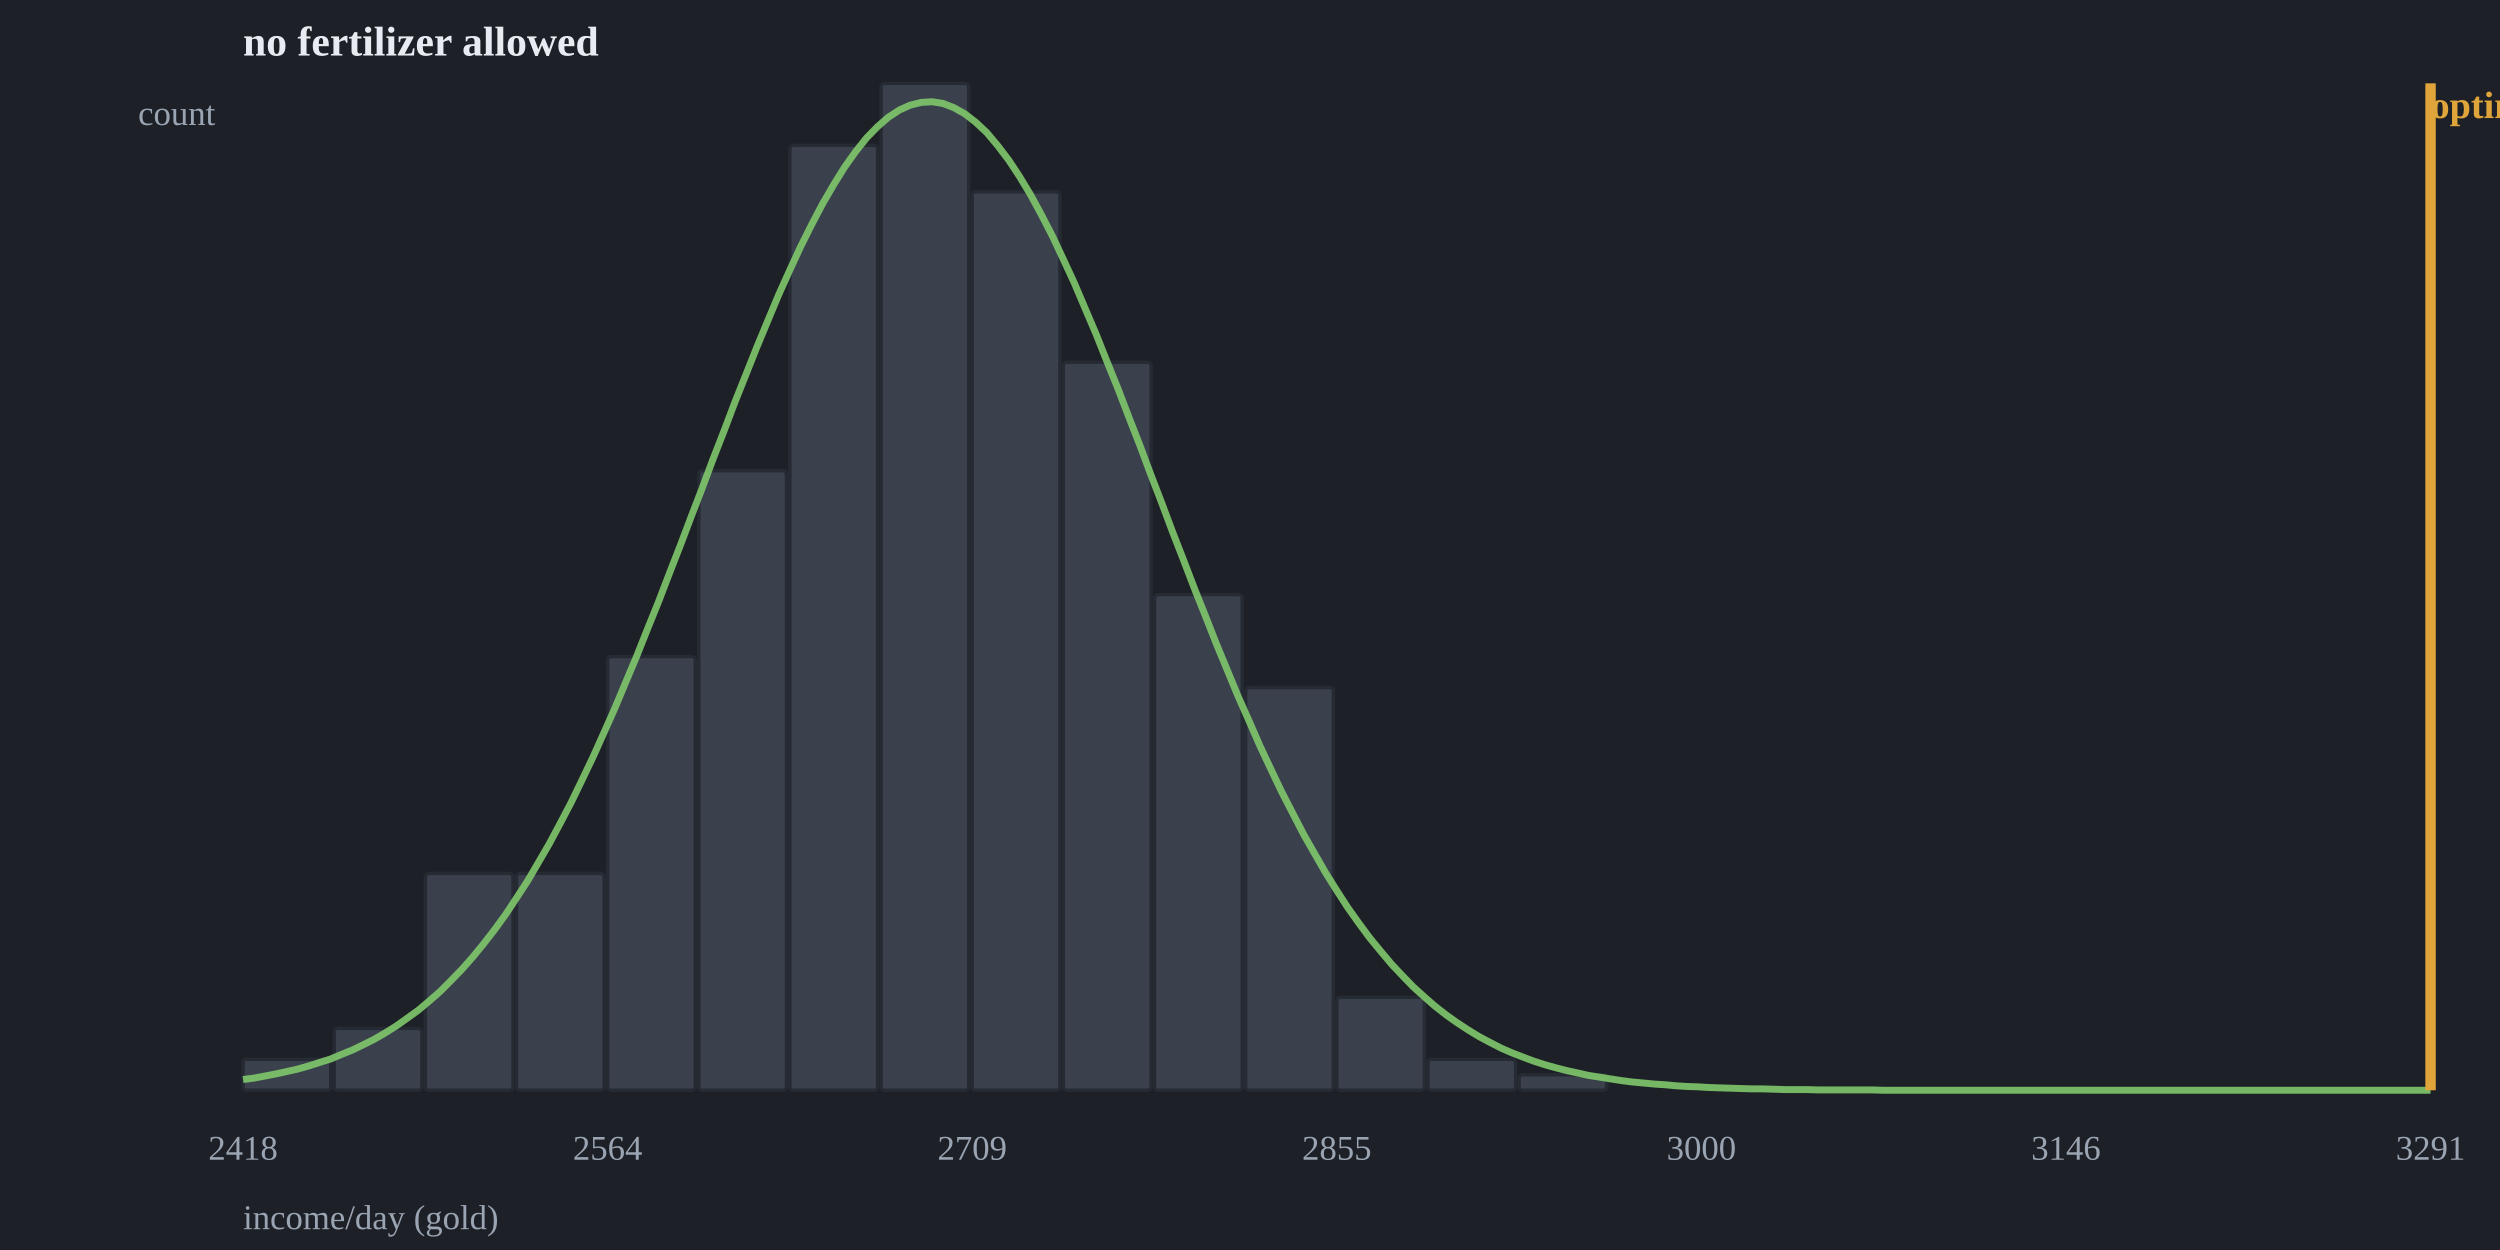
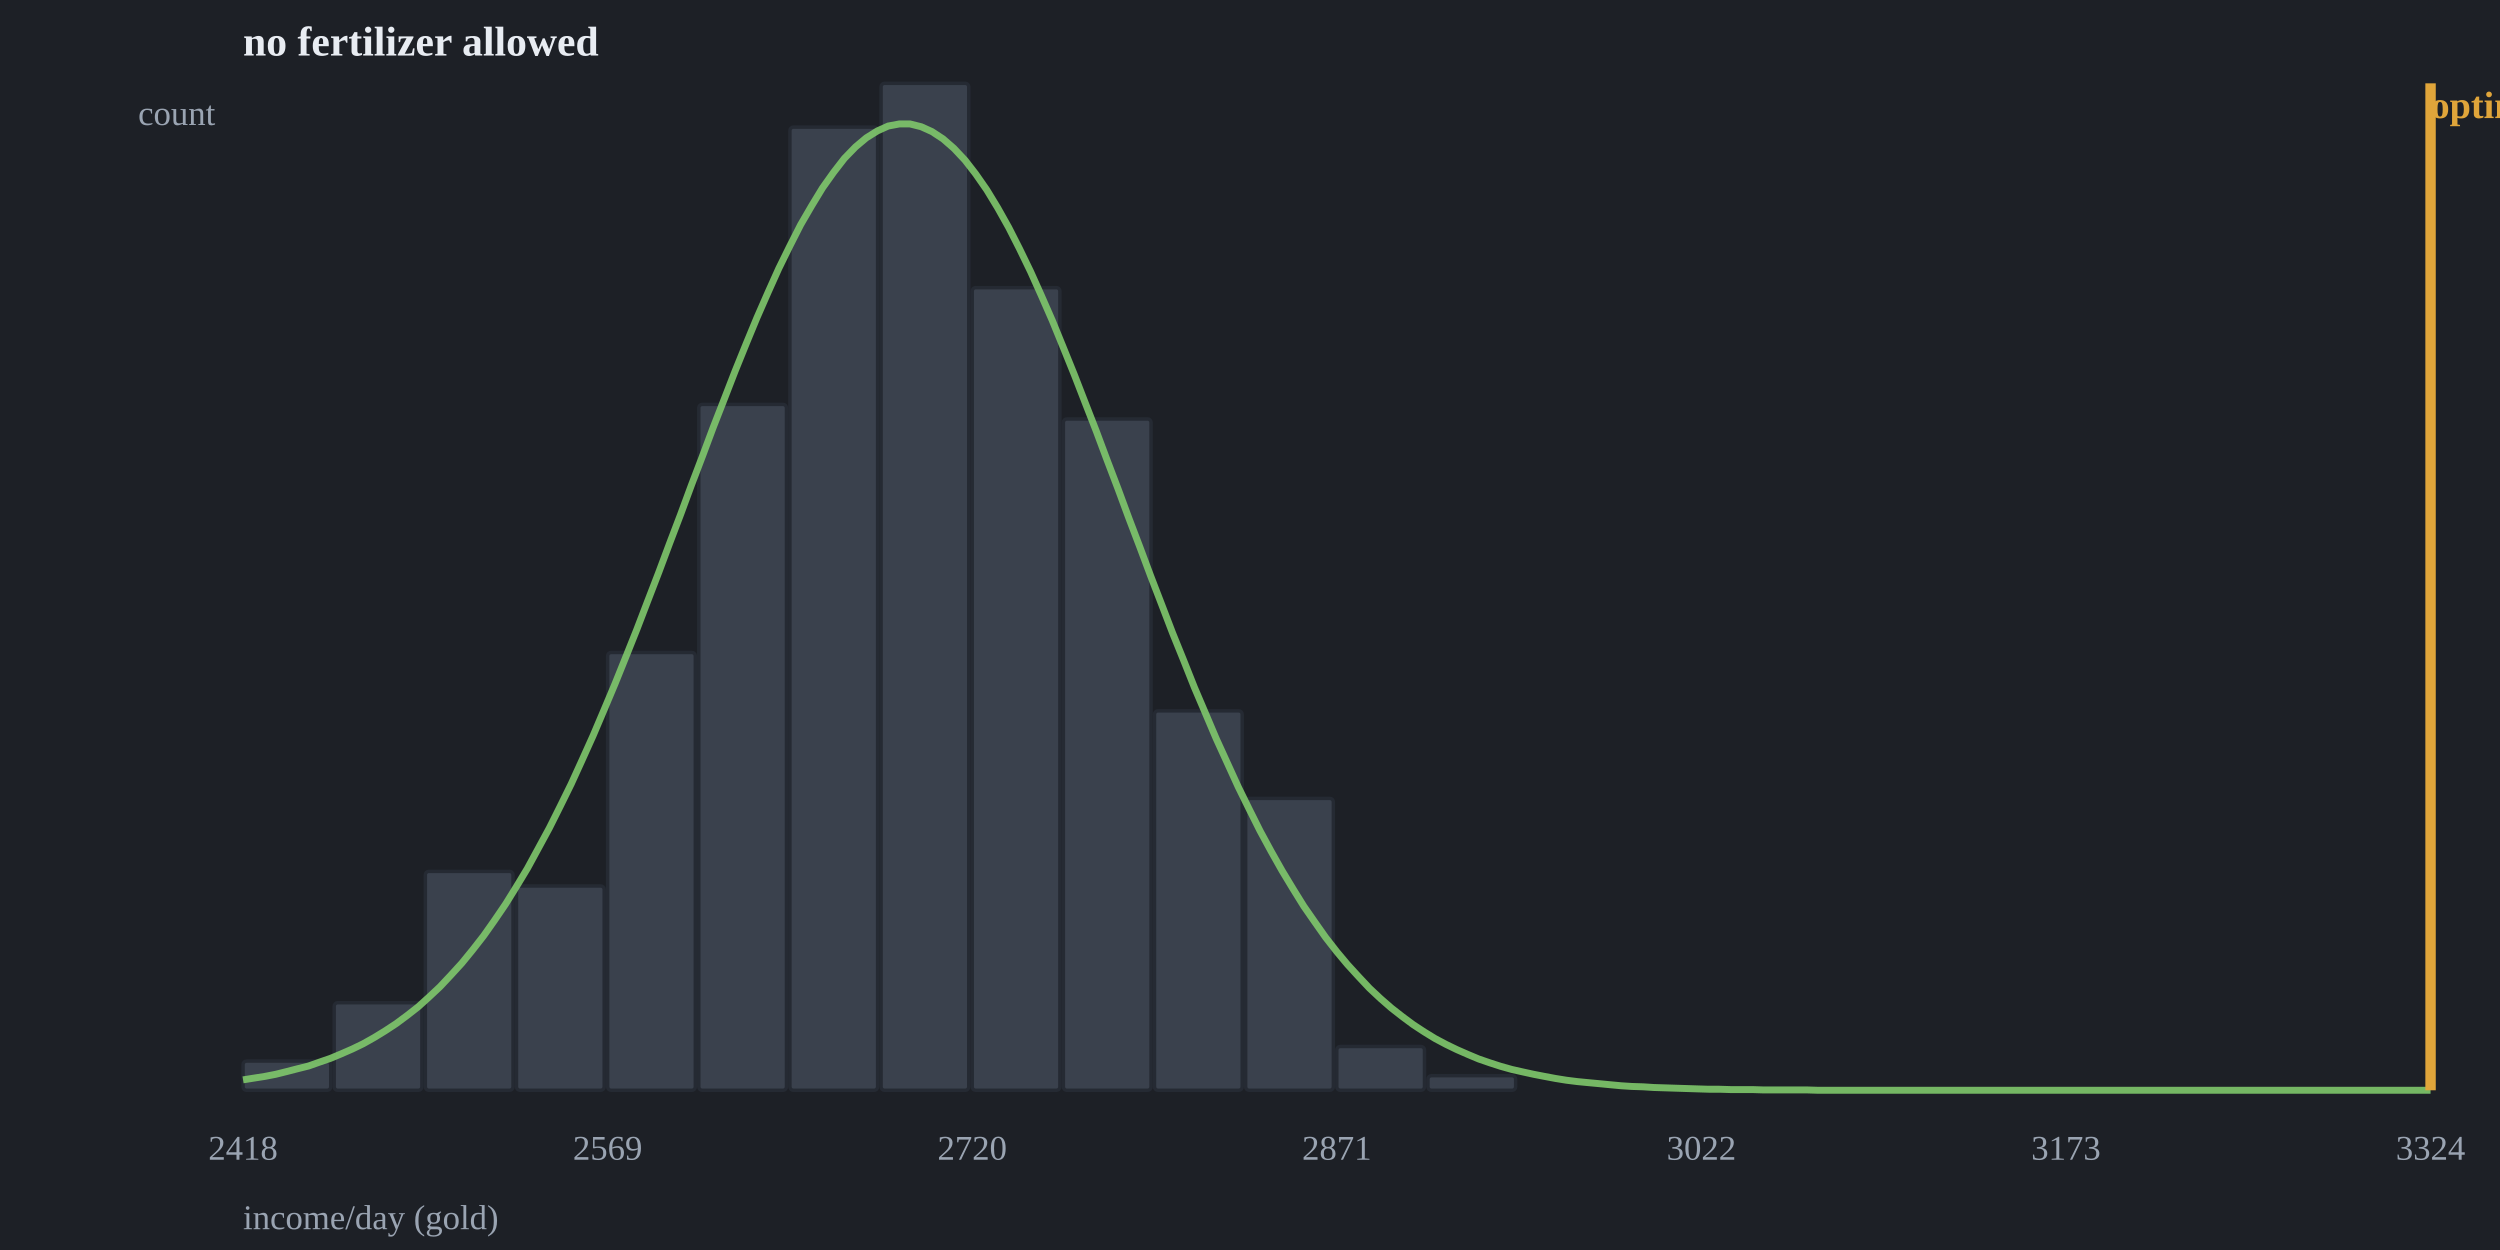
<svg xmlns="http://www.w3.org/2000/svg" viewBox="0 0 720 360" width="100%" role="img" aria-label="no fertilizer allowed">
  <rect width="720" height="360" fill="#1d2026" />
  <text x="70" y="16" font-size="12" font-weight="700" fill="#e8ecf2">no fertilizer allowed</text>
  <text x="62" y="36" font-size="10" fill="#9aa4b2" text-anchor="end">count</text>
-   <rect x="70" y="305.077" width="25.25" height="8.923" fill="#3a414d" stroke="#252a33" rx="1" />
-   <rect x="96.25" y="296.154" width="25.25" height="17.846" fill="#3a414d" stroke="#252a33" rx="1" />
-   <rect x="122.5" y="251.538" width="25.25" height="62.462" fill="#3a414d" stroke="#252a33" rx="1" />
-   <rect x="148.75" y="251.538" width="25.25" height="62.462" fill="#3a414d" stroke="#252a33" rx="1" />
-   <rect x="175" y="189.077" width="25.25" height="124.923" fill="#3a414d" stroke="#252a33" rx="1" />
-   <rect x="201.25" y="135.538" width="25.25" height="178.462" fill="#3a414d" stroke="#252a33" rx="1" />
-   <rect x="227.5" y="41.846" width="25.25" height="272.154" fill="#3a414d" stroke="#252a33" rx="1" />
+   <rect x="70" y="305.594" width="25.25" height="8.406" fill="#3a414d" stroke="#252a33" rx="1" />
+   <rect x="96.25" y="288.783" width="25.25" height="25.217" fill="#3a414d" stroke="#252a33" rx="1" />
+   <rect x="122.5" y="250.957" width="25.25" height="63.043" fill="#3a414d" stroke="#252a33" rx="1" />
+   <rect x="148.75" y="255.159" width="25.25" height="58.841" fill="#3a414d" stroke="#252a33" rx="1" />
+   <rect x="175" y="187.913" width="25.25" height="126.087" fill="#3a414d" stroke="#252a33" rx="1" />
+   <rect x="201.25" y="116.464" width="25.25" height="197.536" fill="#3a414d" stroke="#252a33" rx="1" />
+   <rect x="227.5" y="36.609" width="25.25" height="277.391" fill="#3a414d" stroke="#252a33" rx="1" />
  <rect x="253.75" y="24" width="25.25" height="290" fill="#3a414d" stroke="#252a33" rx="1" />
-   <rect x="280" y="55.231" width="25.25" height="258.769" fill="#3a414d" stroke="#252a33" rx="1" />
-   <rect x="306.25" y="104.308" width="25.25" height="209.692" fill="#3a414d" stroke="#252a33" rx="1" />
-   <rect x="332.5" y="171.231" width="25.25" height="142.769" fill="#3a414d" stroke="#252a33" rx="1" />
-   <rect x="358.75" y="198" width="25.25" height="116" fill="#3a414d" stroke="#252a33" rx="1" />
-   <rect x="385" y="287.231" width="25.25" height="26.769" fill="#3a414d" stroke="#252a33" rx="1" />
-   <rect x="411.25" y="305.077" width="25.25" height="8.923" fill="#3a414d" stroke="#252a33" rx="1" />
-   <rect x="437.5" y="309.538" width="25.25" height="4.462" fill="#3a414d" stroke="#252a33" rx="1" />
+   <rect x="280" y="82.841" width="25.25" height="231.159" fill="#3a414d" stroke="#252a33" rx="1" />
+   <rect x="306.25" y="120.667" width="25.25" height="193.333" fill="#3a414d" stroke="#252a33" rx="1" />
+   <rect x="332.5" y="204.725" width="25.25" height="109.275" fill="#3a414d" stroke="#252a33" rx="1" />
+   <rect x="358.75" y="229.942" width="25.25" height="84.058" fill="#3a414d" stroke="#252a33" rx="1" />
+   <rect x="385" y="301.391" width="25.25" height="12.609" fill="#3a414d" stroke="#252a33" rx="1" />
+   <rect x="411.25" y="309.797" width="25.25" height="4.203" fill="#3a414d" stroke="#252a33" rx="1" />
+   <rect x="437.5" y="314" width="25.25" height="0" fill="#3a414d" stroke="#252a33" rx="1" />
  <rect x="463.75" y="314" width="25.25" height="0" fill="#3a414d" stroke="#252a33" rx="1" />
  <rect x="490" y="314" width="25.25" height="0" fill="#3a414d" stroke="#252a33" rx="1" />
  <rect x="516.25" y="314" width="25.25" height="0" fill="#3a414d" stroke="#252a33" rx="1" />
  <rect x="542.5" y="314" width="25.25" height="0" fill="#3a414d" stroke="#252a33" rx="1" />
  <rect x="568.75" y="314" width="25.25" height="0" fill="#3a414d" stroke="#252a33" rx="1" />
  <rect x="595" y="314" width="25.25" height="0" fill="#3a414d" stroke="#252a33" rx="1" />
  <rect x="621.25" y="314" width="25.25" height="0" fill="#3a414d" stroke="#252a33" rx="1" />
  <rect x="647.5" y="314" width="25.25" height="0" fill="#3a414d" stroke="#252a33" rx="1" />
  <rect x="673.75" y="314" width="25.25" height="0" fill="#3a414d" stroke="#252a33" rx="1" />
-   <path d="M70.0 310.9L73.1 310.5L76.3 309.9L79.4 309.3L82.6 308.6L85.7 307.9L88.9 307.0L92.0 306.0L95.2 305.0L98.3 303.7L101.5 302.4L104.6 300.9L107.8 299.3L110.9 297.5L114.1 295.5L117.2 293.3L120.4 291.0L123.5 288.4L126.7 285.6L129.8 282.5L133.0 279.2L136.1 275.7L139.3 271.8L142.4 267.8L145.6 263.4L148.7 258.7L151.9 253.8L155.0 248.5L158.2 243.0L161.3 237.2L164.5 231.1L167.6 224.7L170.8 218.0L173.9 211.1L177.1 203.9L180.2 196.5L183.4 188.9L186.5 181.1L189.7 173.2L192.8 165.1L196.0 156.9L199.1 148.7L202.3 140.4L205.4 132.1L208.6 123.9L211.7 115.7L214.9 107.7L218.0 99.9L221.2 92.2L224.3 84.8L227.5 77.7L230.6 71.0L233.8 64.6L236.9 58.7L240.1 53.2L243.2 48.2L246.4 43.7L249.5 39.8L252.7 36.5L255.8 33.8L259.0 31.7L262.1 30.3L265.3 29.5L268.4 29.3L271.6 29.8L274.7 31.0L277.9 32.8L281.0 35.2L284.2 38.2L287.3 41.9L290.5 46.1L293.6 50.8L296.8 56.1L299.9 61.8L303.1 68.0L306.2 74.6L309.4 81.5L312.5 88.8L315.7 96.3L318.8 104.1L322.0 112.0L325.1 120.1L328.3 128.3L331.4 136.6L334.6 144.9L337.7 153.2L340.9 161.4L344.0 169.5L347.2 177.5L350.3 185.4L353.5 193.1L356.6 200.6L359.8 207.8L362.9 214.9L366.1 221.7L369.2 228.2L372.4 234.4L375.5 240.4L378.7 246.0L381.8 251.4L385.0 256.5L388.1 261.3L391.3 265.8L394.4 270.0L397.6 273.9L400.7 277.6L403.9 281.0L407.0 284.2L410.2 287.1L413.3 289.8L416.5 292.3L419.6 294.5L422.8 296.6L425.9 298.5L429.1 300.2L432.2 301.8L435.4 303.2L438.5 304.4L441.7 305.6L444.8 306.6L448.0 307.5L451.1 308.3L454.3 309.0L457.4 309.7L460.6 310.2L463.7 310.7L466.9 311.2L470.0 311.6L473.2 311.9L476.3 312.2L479.5 312.4L482.6 312.7L485.8 312.9L488.9 313.0L492.1 313.2L495.2 313.3L498.4 313.4L501.5 313.5L504.7 313.6L507.8 313.6L511.0 313.7L514.1 313.8L517.3 313.8L520.4 313.8L523.6 313.9L526.7 313.9L529.9 313.9L533.0 313.9L536.2 313.9L539.3 313.9L542.5 314.0L545.6 314.0L548.8 314.0L551.9 314.0L555.1 314.0L558.2 314.0L561.4 314.0L564.5 314.0L567.7 314.0L570.8 314.0L574.0 314.0L577.1 314.0L580.3 314.0L583.4 314.0L586.6 314.0L589.7 314.0L592.9 314.0L596.0 314.0L599.2 314.0L602.3 314.0L605.5 314.0L608.6 314.0L611.8 314.0L614.9 314.0L618.1 314.0L621.2 314.0L624.4 314.0L627.5 314.0L630.7 314.0L633.8 314.0L637.0 314.0L640.1 314.0L643.3 314.0L646.4 314.0L649.6 314.0L652.7 314.0L655.9 314.0L659.0 314.0L662.2 314.0L665.3 314.0L668.5 314.0L671.6 314.0L674.8 314.0L677.9 314.0L681.1 314.0L684.2 314.0L687.4 314.0L690.5 314.0L693.7 314.0L696.8 314.0L700.0 314.0" fill="none" stroke="#7ec86a" stroke-width="2" opacity="0.9" />
+   <path d="M70.0 311.0L73.1 310.5L76.3 310.0L79.4 309.4L82.6 308.6L85.7 307.8L88.9 307.0L92.0 305.9L95.2 304.8L98.3 303.5L101.5 302.1L104.6 300.6L107.8 298.8L110.9 296.9L114.1 294.8L117.2 292.5L120.4 290.0L123.5 287.2L126.7 284.2L129.8 280.9L133.0 277.4L136.1 273.6L139.3 269.5L142.4 265.1L145.6 260.4L148.7 255.4L151.9 250.1L155.0 244.4L158.2 238.5L161.3 232.3L164.5 225.8L167.6 219.0L170.8 211.9L173.9 204.6L177.1 197.0L180.2 189.3L183.4 181.3L186.5 173.2L189.7 164.9L192.8 156.6L196.0 148.2L199.1 139.8L202.3 131.4L205.4 123.1L208.6 114.9L211.7 106.9L214.9 99.0L218.0 91.5L221.2 84.2L224.3 77.3L227.5 70.8L230.6 64.7L233.8 59.2L236.9 54.1L240.1 49.6L243.2 45.6L246.4 42.3L249.5 39.7L252.7 37.7L255.8 36.3L259.0 35.7L262.1 35.7L265.3 36.5L268.4 37.9L271.6 40.0L274.7 42.7L277.9 46.1L281.0 50.1L284.2 54.7L287.3 59.8L290.5 65.5L293.6 71.6L296.8 78.2L299.9 85.1L303.1 92.4L306.2 100.0L309.4 107.9L312.5 115.9L315.7 124.1L318.8 132.4L322.0 140.8L325.1 149.2L328.3 157.6L331.4 165.9L334.6 174.2L337.7 182.3L340.9 190.2L344.0 198.0L347.2 205.5L350.3 212.8L353.5 219.8L356.6 226.6L359.8 233.1L362.9 239.3L366.1 245.2L369.2 250.7L372.4 256.0L375.5 261.0L378.7 265.6L381.8 270.0L385.0 274.1L388.1 277.8L391.3 281.3L394.4 284.6L397.6 287.6L400.7 290.3L403.9 292.8L407.0 295.1L410.2 297.2L413.3 299.1L416.5 300.8L419.6 302.3L422.8 303.7L425.9 305.0L429.1 306.1L432.2 307.1L435.4 308.0L438.5 308.7L441.7 309.4L444.8 310.0L448.0 310.6L451.1 311.1L454.3 311.5L457.4 311.8L460.6 312.1L463.7 312.4L466.9 312.7L470.0 312.9L473.2 313.0L476.3 313.2L479.5 313.3L482.6 313.4L485.8 313.5L488.9 313.6L492.1 313.7L495.2 313.7L498.4 313.8L501.5 313.8L504.7 313.8L507.8 313.9L511.0 313.9L514.1 313.9L517.3 313.9L520.4 313.9L523.6 314.0L526.7 314.0L529.9 314.0L533.0 314.0L536.2 314.0L539.3 314.0L542.5 314.0L545.6 314.0L548.8 314.0L551.9 314.0L555.1 314.0L558.2 314.0L561.4 314.0L564.5 314.0L567.7 314.0L570.8 314.0L574.0 314.0L577.1 314.0L580.3 314.0L583.4 314.0L586.6 314.0L589.7 314.0L592.9 314.0L596.0 314.0L599.2 314.0L602.3 314.0L605.5 314.0L608.6 314.0L611.8 314.0L614.9 314.0L618.1 314.0L621.2 314.0L624.4 314.0L627.5 314.0L630.7 314.0L633.8 314.0L637.0 314.0L640.1 314.0L643.3 314.0L646.4 314.0L649.6 314.0L652.7 314.0L655.9 314.0L659.0 314.0L662.2 314.0L665.3 314.0L668.5 314.0L671.6 314.0L674.8 314.0L677.9 314.0L681.1 314.0L684.2 314.0L687.4 314.0L690.5 314.0L693.7 314.0L696.8 314.0L700.0 314.0" fill="none" stroke="#7ec86a" stroke-width="2" opacity="0.9" />
  <line x1="700" y1="24" x2="700" y2="314" stroke="#e0a53a" stroke-width="3" />
-   <text x="700" y="34" font-size="11" fill="#e0a53a" font-weight="700">optimizer 3291</text>
+   <text x="700" y="34" font-size="11" fill="#e0a53a" font-weight="700">optimizer 3324</text>
  <text x="70" y="334" text-anchor="middle" font-size="10" fill="#9aa4b2">2418</text>
-   <text x="175" y="334" text-anchor="middle" font-size="10" fill="#9aa4b2">2564</text>
-   <text x="280" y="334" text-anchor="middle" font-size="10" fill="#9aa4b2">2709</text>
-   <text x="385" y="334" text-anchor="middle" font-size="10" fill="#9aa4b2">2855</text>
-   <text x="490" y="334" text-anchor="middle" font-size="10" fill="#9aa4b2">3000</text>
-   <text x="595" y="334" text-anchor="middle" font-size="10" fill="#9aa4b2">3146</text>
-   <text x="700" y="334" text-anchor="middle" font-size="10" fill="#9aa4b2">3291</text>
+   <text x="175" y="334" text-anchor="middle" font-size="10" fill="#9aa4b2">2569</text>
+   <text x="280" y="334" text-anchor="middle" font-size="10" fill="#9aa4b2">2720</text>
+   <text x="385" y="334" text-anchor="middle" font-size="10" fill="#9aa4b2">2871</text>
+   <text x="490" y="334" text-anchor="middle" font-size="10" fill="#9aa4b2">3022</text>
+   <text x="595" y="334" text-anchor="middle" font-size="10" fill="#9aa4b2">3173</text>
+   <text x="700" y="334" text-anchor="middle" font-size="10" fill="#9aa4b2">3324</text>
  <text x="70" y="354" font-size="10" fill="#9aa4b2">income/day (gold)</text>
</svg>
